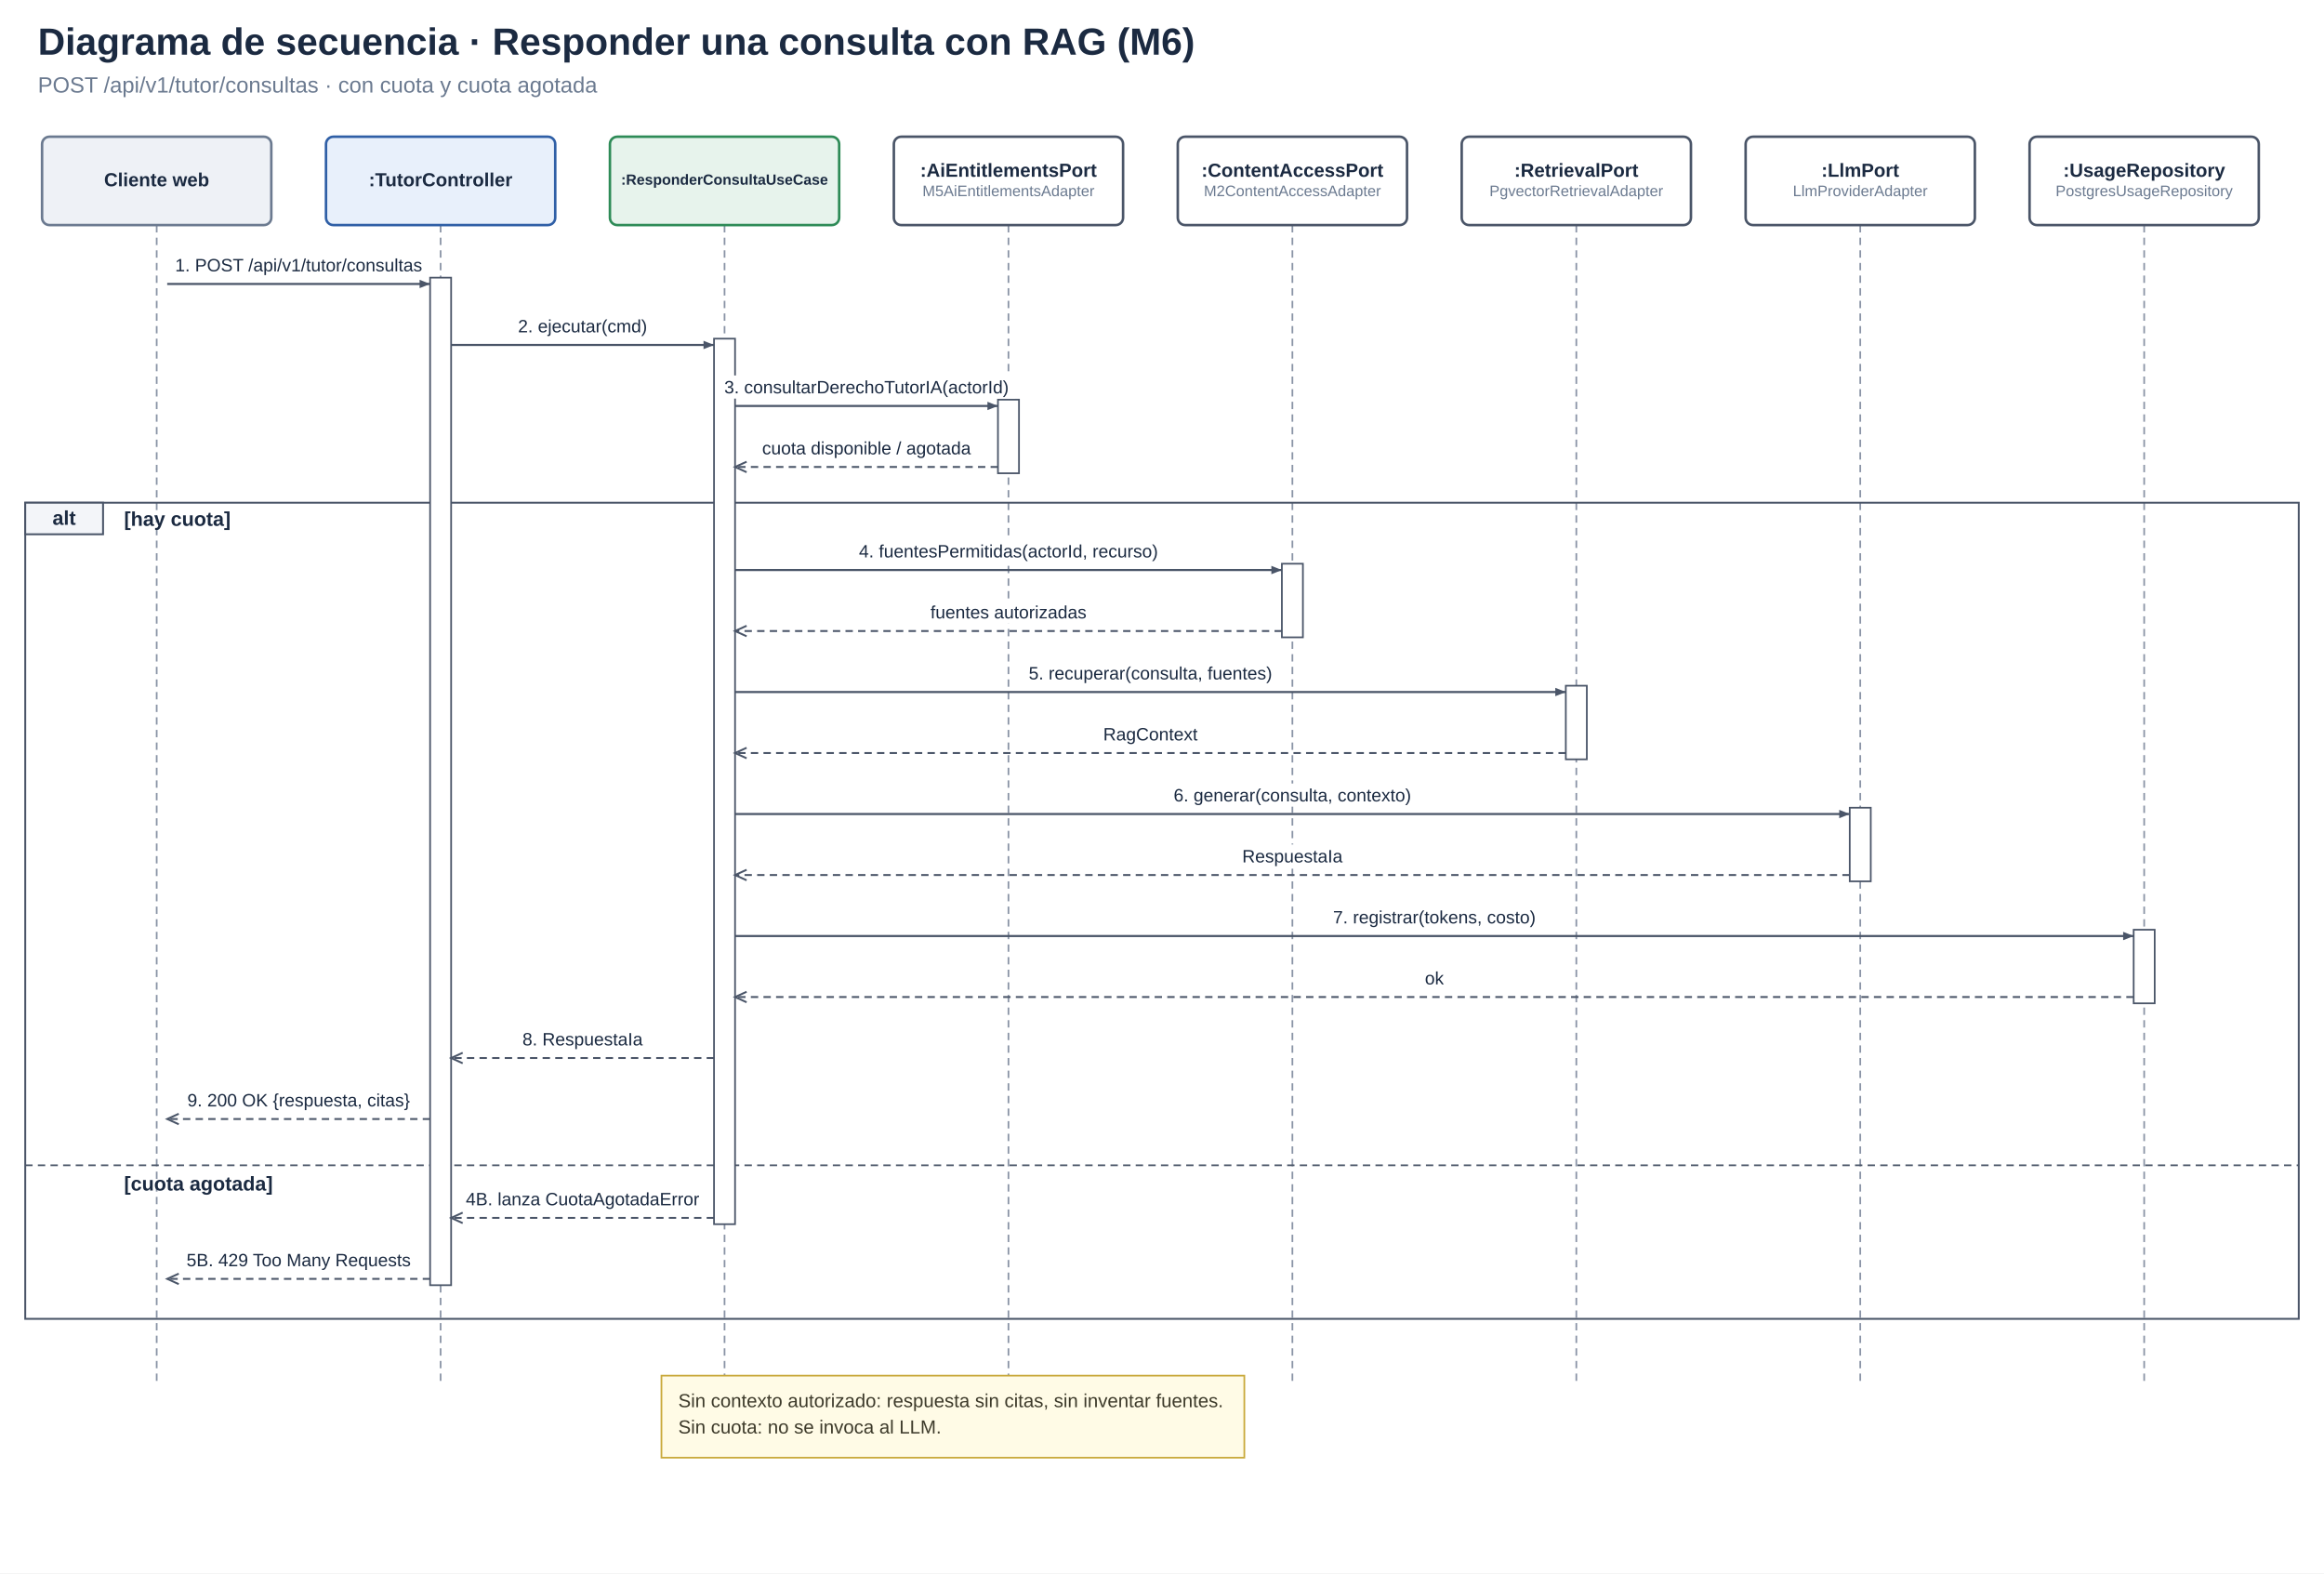
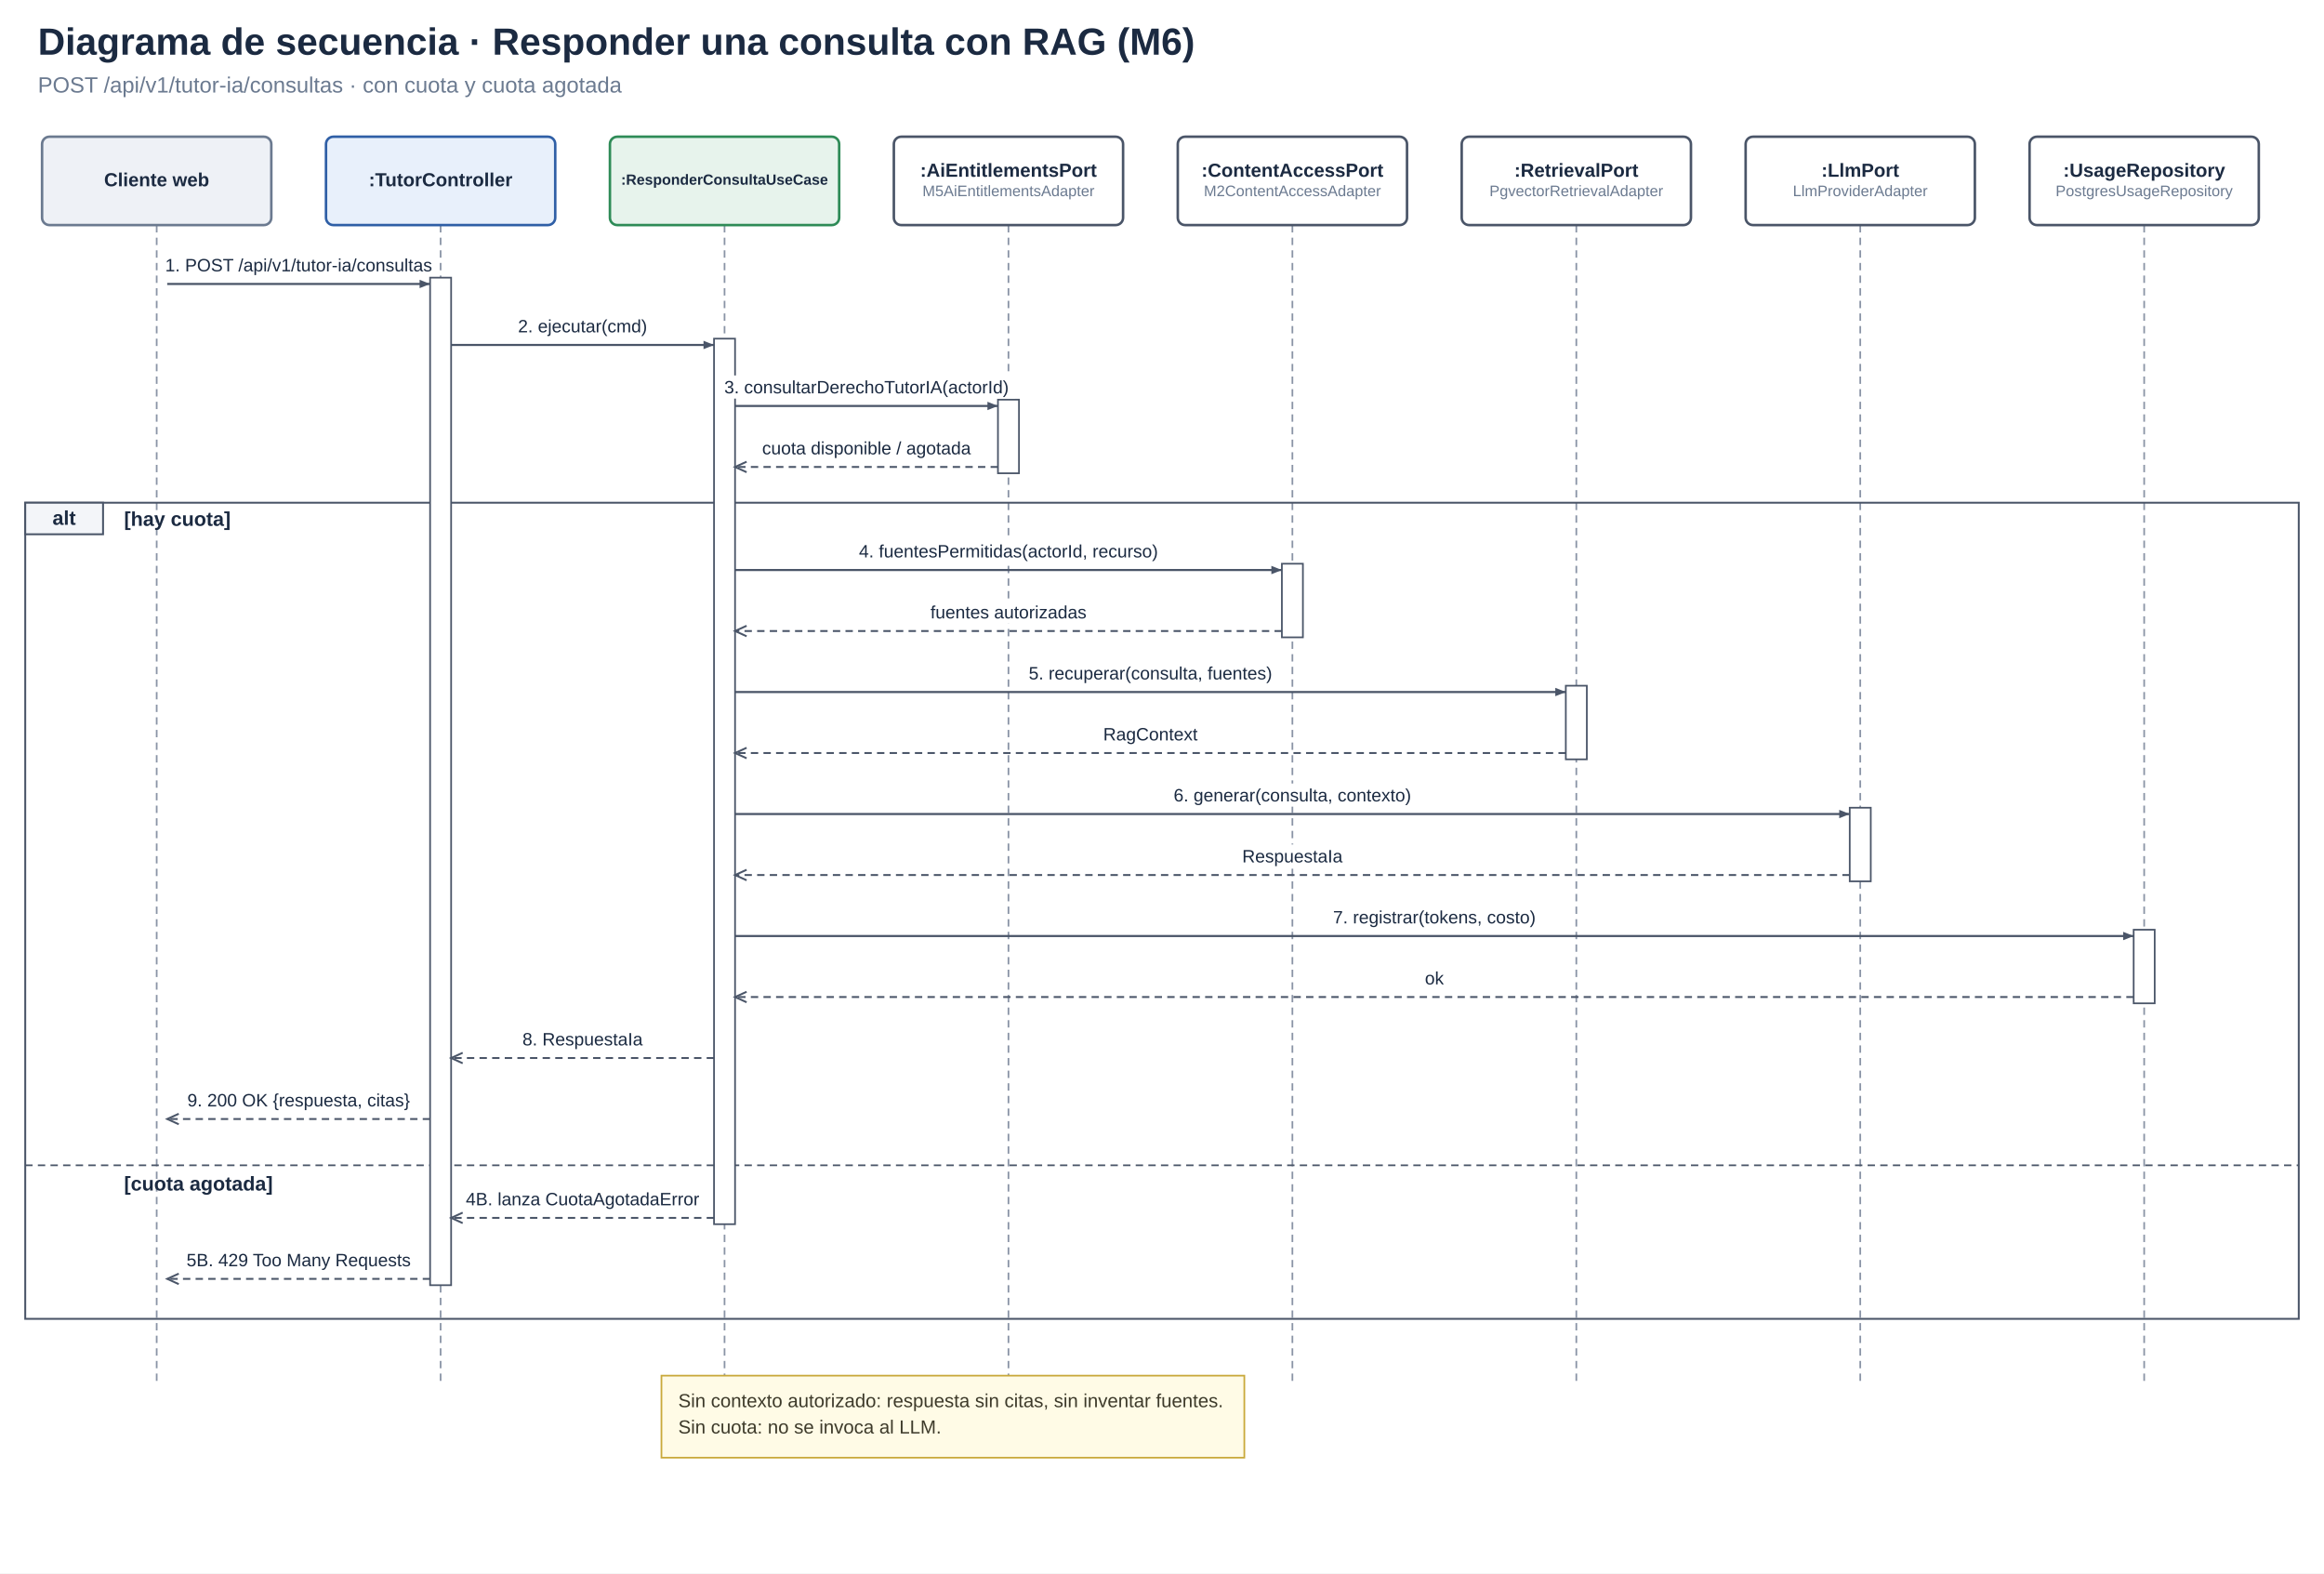
<svg xmlns="http://www.w3.org/2000/svg" viewBox="0 0 2210 1496" width="2210" height="1496">
  <defs>
    <marker id="a4A5568" markerWidth="10" markerHeight="8" refX="10" refY="4" orient="auto-start-reverse" markerUnits="userSpaceOnUse">
      <path d="M0,0 L10,4 L0,8 z" fill="#4A5568" />
    </marker>
    <marker id="o4A5568" markerWidth="14" markerHeight="12" refX="12" refY="6" orient="auto-start-reverse" markerUnits="userSpaceOnUse">
      <path d="M1,1 L12,6 L1,11" fill="none" stroke="#4A5568" stroke-width="1.8" />
    </marker>
    <marker id="h4A5568" markerWidth="18" markerHeight="14" refX="16" refY="7" orient="auto-start-reverse" markerUnits="userSpaceOnUse">
      <path d="M1,1 L16,7 L1,13 z" fill="#FFFFFF" stroke="#4A5568" stroke-width="1.8" />
    </marker>
    <marker id="a8A94A6" markerWidth="10" markerHeight="8" refX="10" refY="4" orient="auto-start-reverse" markerUnits="userSpaceOnUse">
      <path d="M0,0 L10,4 L0,8 z" fill="#8A94A6" />
    </marker>
    <marker id="o8A94A6" markerWidth="14" markerHeight="12" refX="12" refY="6" orient="auto-start-reverse" markerUnits="userSpaceOnUse">
      <path d="M1,1 L12,6 L1,11" fill="none" stroke="#8A94A6" stroke-width="1.8" />
    </marker>
    <marker id="h8A94A6" markerWidth="18" markerHeight="14" refX="16" refY="7" orient="auto-start-reverse" markerUnits="userSpaceOnUse">
      <path d="M1,1 L16,7 L1,13 z" fill="#FFFFFF" stroke="#8A94A6" stroke-width="1.8" />
    </marker>
  </defs>
  <rect width="2210" height="1496" fill="#ffffff" />
  <text x="36" y="52" text-anchor="start" font-family="Arial, Helvetica, 'Liberation Sans', sans-serif" font-size="36" font-weight="700" font-style="normal" fill="#1B2A41">Diagrama de secuencia · Responder una consulta con RAG (M6)</text>
-   <text x="36" y="88" text-anchor="start" font-family="Arial, Helvetica, 'Liberation Sans', sans-serif" font-size="21" font-weight="400" font-style="normal" fill="#6B7A90">POST /api/v1/tutor/consultas · con cuota y cuota agotada</text>
+   <text x="36" y="88" text-anchor="start" font-family="Arial, Helvetica, 'Liberation Sans', sans-serif" font-size="21" font-weight="400" font-style="normal" fill="#6B7A90">POST /api/v1/tutor-ia/consultas · con cuota y cuota agotada</text>
  <polyline points="149.0,214 149.0,1318" fill="none" stroke="#8A94A6" stroke-width="1.6" stroke-dasharray="7 5" />
  <polyline points="419.0,214 419.0,1318" fill="none" stroke="#8A94A6" stroke-width="1.6" stroke-dasharray="7 5" />
  <polyline points="689.0,214 689.0,1318" fill="none" stroke="#8A94A6" stroke-width="1.6" stroke-dasharray="7 5" />
  <polyline points="959.0,214 959.0,1318" fill="none" stroke="#8A94A6" stroke-width="1.6" stroke-dasharray="7 5" />
  <polyline points="1229.0,214 1229.0,1318" fill="none" stroke="#8A94A6" stroke-width="1.6" stroke-dasharray="7 5" />
  <polyline points="1499.0,214 1499.0,1318" fill="none" stroke="#8A94A6" stroke-width="1.6" stroke-dasharray="7 5" />
  <polyline points="1769.0,214 1769.0,1318" fill="none" stroke="#8A94A6" stroke-width="1.6" stroke-dasharray="7 5" />
  <polyline points="2039.0,214 2039.0,1318" fill="none" stroke="#8A94A6" stroke-width="1.6" stroke-dasharray="7 5" />
  <rect x="24" y="478" width="2162" height="776" rx="0" fill="none" stroke="#4A5568" stroke-width="1.8" />
  <rect x="24" y="478" width="74" height="30" rx="0" fill="#F3F5F9" stroke="#4A5568" stroke-width="1.8" />
  <text x="61" y="499" text-anchor="middle" font-family="Arial, Helvetica, 'Liberation Sans', sans-serif" font-size="19" font-weight="700" font-style="normal" fill="#1B2A41">alt</text>
  <text x="118" y="500" text-anchor="start" font-family="Arial, Helvetica, 'Liberation Sans', sans-serif" font-size="19" font-weight="700" font-style="normal" fill="#1B2A41">[hay cuota]</text>
  <polyline points="24,1108 2186,1108" fill="none" stroke="#4A5568" stroke-width="1.6" stroke-dasharray="7 5" />
  <text x="118" y="1132" text-anchor="start" font-family="Arial, Helvetica, 'Liberation Sans', sans-serif" font-size="19" font-weight="700" font-style="normal" fill="#1B2A41">[cuota agotada]</text>
  <rect x="409.0" y="264" width="20" height="958" rx="0" fill="#FFFFFF" stroke="#4A5568" stroke-width="1.6" />
  <rect x="679.0" y="322" width="20" height="842" rx="0" fill="#FFFFFF" stroke="#4A5568" stroke-width="1.6" />
  <rect x="949.0" y="380" width="20" height="70" rx="0" fill="#FFFFFF" stroke="#4A5568" stroke-width="1.6" />
  <rect x="1219.0" y="536" width="20" height="70" rx="0" fill="#FFFFFF" stroke="#4A5568" stroke-width="1.6" />
  <rect x="1489.0" y="652" width="20" height="70" rx="0" fill="#FFFFFF" stroke="#4A5568" stroke-width="1.6" />
  <rect x="1759.0" y="768" width="20" height="70" rx="0" fill="#FFFFFF" stroke="#4A5568" stroke-width="1.6" />
  <rect x="2029.0" y="884" width="20" height="70" rx="0" fill="#FFFFFF" stroke="#4A5568" stroke-width="1.6" />
  <polyline points="159.0,270 409.0,270" fill="none" stroke="#4A5568" stroke-width="2.0" marker-end="url(#a4A5568)" />
  <rect x="160.513" y="241" width="246.973" height="22" rx="0" fill="#FFFFFF" stroke="none" stroke-width="0" />
-   <text x="284.0" y="258" text-anchor="middle" font-family="Arial, Helvetica, 'Liberation Sans', sans-serif" font-size="17" font-weight="400" font-style="normal" fill="#1B2A41">1. POST /api/v1/tutor/consultas</text>
+   <text x="284.0" y="258" text-anchor="middle" font-family="Arial, Helvetica, 'Liberation Sans', sans-serif" font-size="17" font-weight="400" font-style="normal" fill="#1B2A41">1. POST /api/v1/tutor-ia/consultas</text>
  <polyline points="429.0,328 679.0,328" fill="none" stroke="#4A5568" stroke-width="2.0" marker-end="url(#a4A5568)" />
  <rect x="486.591" y="299" width="134.819" height="22" rx="0" fill="#FFFFFF" stroke="none" stroke-width="0" />
  <text x="554.0" y="316" text-anchor="middle" font-family="Arial, Helvetica, 'Liberation Sans', sans-serif" font-size="17" font-weight="400" font-style="normal" fill="#1B2A41">2. ejecutar(cmd)</text>
  <polyline points="699.0,386 949.0,386" fill="none" stroke="#4A5568" stroke-width="2.0" marker-end="url(#a4A5568)" />
  <rect x="682.73" y="357" width="282.541" height="22" rx="0" fill="#FFFFFF" stroke="none" stroke-width="0" />
  <text x="824.0" y="374" text-anchor="middle" font-family="Arial, Helvetica, 'Liberation Sans', sans-serif" font-size="17" font-weight="400" font-style="normal" fill="#1B2A41">3. consultarDerechoTutorIA(actorId)</text>
  <polyline points="949.0,444 699.0,444" fill="none" stroke="#4A5568" stroke-width="1.8" stroke-dasharray="7 5" marker-end="url(#o4A5568)" />
  <rect x="718.755" y="415" width="210.491" height="22" rx="0" fill="#FFFFFF" stroke="none" stroke-width="0" />
  <text x="824.0" y="432" text-anchor="middle" font-family="Arial, Helvetica, 'Liberation Sans', sans-serif" font-size="17" font-weight="400" font-style="normal" fill="#1B2A41">cuota disponible / agotada</text>
  <polyline points="699.0,542 1219.0,542" fill="none" stroke="#4A5568" stroke-width="2.0" marker-end="url(#a4A5568)" />
  <rect x="810.802" y="513" width="296.395" height="22" rx="0" fill="#FFFFFF" stroke="none" stroke-width="0" />
  <text x="959.0" y="530" text-anchor="middle" font-family="Arial, Helvetica, 'Liberation Sans', sans-serif" font-size="17" font-weight="400" font-style="normal" fill="#1B2A41">4. fuentesPermitidas(actorId, recurso)</text>
  <polyline points="1219.0,600 699.0,600" fill="none" stroke="#4A5568" stroke-width="1.8" stroke-dasharray="7 5" marker-end="url(#o4A5568)" />
  <rect x="878.811" y="571" width="160.378" height="22" rx="0" fill="#FFFFFF" stroke="none" stroke-width="0" />
  <text x="959.0" y="588" text-anchor="middle" font-family="Arial, Helvetica, 'Liberation Sans', sans-serif" font-size="17" font-weight="400" font-style="normal" fill="#1B2A41">fuentes autorizadas</text>
  <polyline points="699.0,658 1489.0,658" fill="none" stroke="#4A5568" stroke-width="2.0" marker-end="url(#a4A5568)" />
  <rect x="972.245" y="629" width="243.511" height="22" rx="0" fill="#FFFFFF" stroke="none" stroke-width="0" />
  <text x="1094.0" y="646" text-anchor="middle" font-family="Arial, Helvetica, 'Liberation Sans', sans-serif" font-size="17" font-weight="400" font-style="normal" fill="#1B2A41">5. recuperar(consulta, fuentes)</text>
  <polyline points="1489.0,716 699.0,716" fill="none" stroke="#4A5568" stroke-width="1.8" stroke-dasharray="7 5" marker-end="url(#o4A5568)" />
  <rect x="1043.113" y="687" width="101.773" height="22" rx="0" fill="#FFFFFF" stroke="none" stroke-width="0" />
  <text x="1094.0" y="704" text-anchor="middle" font-family="Arial, Helvetica, 'Liberation Sans', sans-serif" font-size="17" font-weight="400" font-style="normal" fill="#1B2A41">RagContext</text>
  <polyline points="699.0,774 1759.0,774" fill="none" stroke="#4A5568" stroke-width="2.0" marker-end="url(#a4A5568)" />
  <rect x="1110.075" y="745" width="237.85" height="22" rx="0" fill="#FFFFFF" stroke="none" stroke-width="0" />
  <text x="1229.0" y="762" text-anchor="middle" font-family="Arial, Helvetica, 'Liberation Sans', sans-serif" font-size="17" font-weight="400" font-style="normal" fill="#1B2A41">6. generar(consulta, contexto)</text>
  <polyline points="1759.0,832 699.0,832" fill="none" stroke="#4A5568" stroke-width="1.8" stroke-dasharray="7 5" marker-end="url(#o4A5568)" />
  <rect x="1175.274" y="803" width="107.452" height="22" rx="0" fill="#FFFFFF" stroke="none" stroke-width="0" />
  <text x="1229.0" y="820" text-anchor="middle" font-family="Arial, Helvetica, 'Liberation Sans', sans-serif" font-size="17" font-weight="400" font-style="normal" fill="#1B2A41">RespuestaIa</text>
  <polyline points="699.0,890 2029.0,890" fill="none" stroke="#4A5568" stroke-width="2.0" marker-end="url(#a4A5568)" />
  <rect x="1261.631" y="861" width="204.738" height="22" rx="0" fill="#FFFFFF" stroke="none" stroke-width="0" />
  <text x="1364.0" y="878" text-anchor="middle" font-family="Arial, Helvetica, 'Liberation Sans', sans-serif" font-size="17" font-weight="400" font-style="normal" fill="#1B2A41">7. registrar(tokens, costo)</text>
  <polyline points="2029.0,948 699.0,948" fill="none" stroke="#4A5568" stroke-width="1.8" stroke-dasharray="7 5" marker-end="url(#o4A5568)" />
  <rect x="1349.023" y="919" width="29.955" height="22" rx="0" fill="#FFFFFF" stroke="none" stroke-width="0" />
  <text x="1364.0" y="936" text-anchor="middle" font-family="Arial, Helvetica, 'Liberation Sans', sans-serif" font-size="17" font-weight="400" font-style="normal" fill="#1B2A41">ok</text>
  <polyline points="679.0,1006 429.0,1006" fill="none" stroke="#4A5568" stroke-width="1.8" stroke-dasharray="7 5" marker-end="url(#o4A5568)" />
  <rect x="490.823" y="977" width="126.353" height="22" rx="0" fill="#FFFFFF" stroke="none" stroke-width="0" />
  <text x="554.0" y="994" text-anchor="middle" font-family="Arial, Helvetica, 'Liberation Sans', sans-serif" font-size="17" font-weight="400" font-style="normal" fill="#1B2A41">8. RespuestaIa</text>
  <polyline points="409.0,1064 159.0,1064" fill="none" stroke="#4A5568" stroke-width="1.8" stroke-dasharray="7 5" marker-end="url(#o4A5568)" />
  <rect x="172.155" y="1035" width="223.691" height="22" rx="0" fill="#FFFFFF" stroke="none" stroke-width="0" />
  <text x="284.0" y="1052" text-anchor="middle" font-family="Arial, Helvetica, 'Liberation Sans', sans-serif" font-size="17" font-weight="400" font-style="normal" fill="#1B2A41">9. 200 OK {respuesta, citas}</text>
  <polyline points="679.0,1158 429.0,1158" fill="none" stroke="#4A5568" stroke-width="1.8" stroke-dasharray="7 5" marker-end="url(#o4A5568)" />
  <rect x="436.959" y="1129" width="234.081" height="22" rx="0" fill="#FFFFFF" stroke="none" stroke-width="0" />
  <text x="554.0" y="1146" text-anchor="middle" font-family="Arial, Helvetica, 'Liberation Sans', sans-serif" font-size="17" font-weight="400" font-style="normal" fill="#1B2A41">4B. lanza CuotaAgotadaError</text>
  <polyline points="409.0,1216 159.0,1216" fill="none" stroke="#4A5568" stroke-width="1.8" stroke-dasharray="7 5" marker-end="url(#o4A5568)" />
  <rect x="171.367" y="1187" width="225.266" height="22" rx="0" fill="#FFFFFF" stroke="none" stroke-width="0" />
  <text x="284.0" y="1204" text-anchor="middle" font-family="Arial, Helvetica, 'Liberation Sans', sans-serif" font-size="17" font-weight="400" font-style="normal" fill="#1B2A41">5B. 429 Too Many Requests</text>
  <rect x="629.0" y="1308" width="554.303" height="78" rx="0" fill="#FFFBE6" stroke="#C9A93B" stroke-width="1.6" />
  <text x="645.0" y="1338" text-anchor="start" font-family="Arial, Helvetica, 'Liberation Sans', sans-serif" font-size="18" font-weight="400" font-style="normal" fill="#3D3A2A">Sin contexto autorizado: respuesta sin citas, sin inventar fuentes.</text>
  <text x="645.0" y="1363" text-anchor="start" font-family="Arial, Helvetica, 'Liberation Sans', sans-serif" font-size="18" font-weight="400" font-style="normal" fill="#3D3A2A">Sin cuota: no se invoca al LLM.</text>
  <rect x="40.0" y="130" width="218" height="84" rx="7" fill="#EEF1F6" stroke="#6B7A90" stroke-width="2.4" />
  <text x="149.0" y="177.1" text-anchor="middle" font-family="Arial, Helvetica, 'Liberation Sans', sans-serif" font-size="18" font-weight="700" font-style="normal" fill="#1B2A41">Cliente web</text>
  <rect x="310.0" y="130" width="218" height="84" rx="7" fill="#E8F0FB" stroke="#2F5FA6" stroke-width="2.4" />
  <text x="419.0" y="177.1" text-anchor="middle" font-family="Arial, Helvetica, 'Liberation Sans', sans-serif" font-size="18" font-weight="700" font-style="normal" fill="#1B2A41">:TutorController</text>
  <rect x="580.0" y="130" width="218" height="84" rx="7" fill="#E7F3EC" stroke="#2E8B57" stroke-width="2.4" />
  <text x="689.0" y="175.6" text-anchor="middle" font-family="Arial, Helvetica, 'Liberation Sans', sans-serif" font-size="14.0" font-weight="700" font-style="normal" fill="#1B2A41">:ResponderConsultaUseCase</text>
  <rect x="850.0" y="130" width="218" height="84" rx="7" fill="#FFFFFF" stroke="#4A5568" stroke-width="2.4" />
  <text x="959.0" y="168.1" text-anchor="middle" font-family="Arial, Helvetica, 'Liberation Sans', sans-serif" font-size="18" font-weight="700" font-style="normal" fill="#1B2A41">:AiEntitlementsPort</text>
  <text x="959.0" y="186.5" text-anchor="middle" font-family="Arial, Helvetica, 'Liberation Sans', sans-serif" font-size="14.5" font-weight="400" font-style="normal" fill="#6B7A90">M5AiEntitlementsAdapter</text>
  <rect x="1120.0" y="130" width="218" height="84" rx="7" fill="#FFFFFF" stroke="#4A5568" stroke-width="2.4" />
  <text x="1229.0" y="168.1" text-anchor="middle" font-family="Arial, Helvetica, 'Liberation Sans', sans-serif" font-size="18" font-weight="700" font-style="normal" fill="#1B2A41">:ContentAccessPort</text>
  <text x="1229.0" y="186.5" text-anchor="middle" font-family="Arial, Helvetica, 'Liberation Sans', sans-serif" font-size="14.5" font-weight="400" font-style="normal" fill="#6B7A90">M2ContentAccessAdapter</text>
  <rect x="1390.0" y="130" width="218" height="84" rx="7" fill="#FFFFFF" stroke="#4A5568" stroke-width="2.4" />
  <text x="1499.0" y="168.1" text-anchor="middle" font-family="Arial, Helvetica, 'Liberation Sans', sans-serif" font-size="18" font-weight="700" font-style="normal" fill="#1B2A41">:RetrievalPort</text>
  <text x="1499.0" y="186.5" text-anchor="middle" font-family="Arial, Helvetica, 'Liberation Sans', sans-serif" font-size="14.5" font-weight="400" font-style="normal" fill="#6B7A90">PgvectorRetrievalAdapter</text>
  <rect x="1660.0" y="130" width="218" height="84" rx="7" fill="#FFFFFF" stroke="#4A5568" stroke-width="2.4" />
  <text x="1769.0" y="168.1" text-anchor="middle" font-family="Arial, Helvetica, 'Liberation Sans', sans-serif" font-size="18" font-weight="700" font-style="normal" fill="#1B2A41">:LlmPort</text>
  <text x="1769.0" y="186.5" text-anchor="middle" font-family="Arial, Helvetica, 'Liberation Sans', sans-serif" font-size="14.5" font-weight="400" font-style="normal" fill="#6B7A90">LlmProviderAdapter</text>
  <rect x="1930.0" y="130" width="218" height="84" rx="7" fill="#FFFFFF" stroke="#4A5568" stroke-width="2.4" />
  <text x="2039.0" y="168.1" text-anchor="middle" font-family="Arial, Helvetica, 'Liberation Sans', sans-serif" font-size="18" font-weight="700" font-style="normal" fill="#1B2A41">:UsageRepository</text>
  <text x="2039.0" y="186.5" text-anchor="middle" font-family="Arial, Helvetica, 'Liberation Sans', sans-serif" font-size="14.5" font-weight="400" font-style="normal" fill="#6B7A90">PostgresUsageRepository</text>
</svg>
